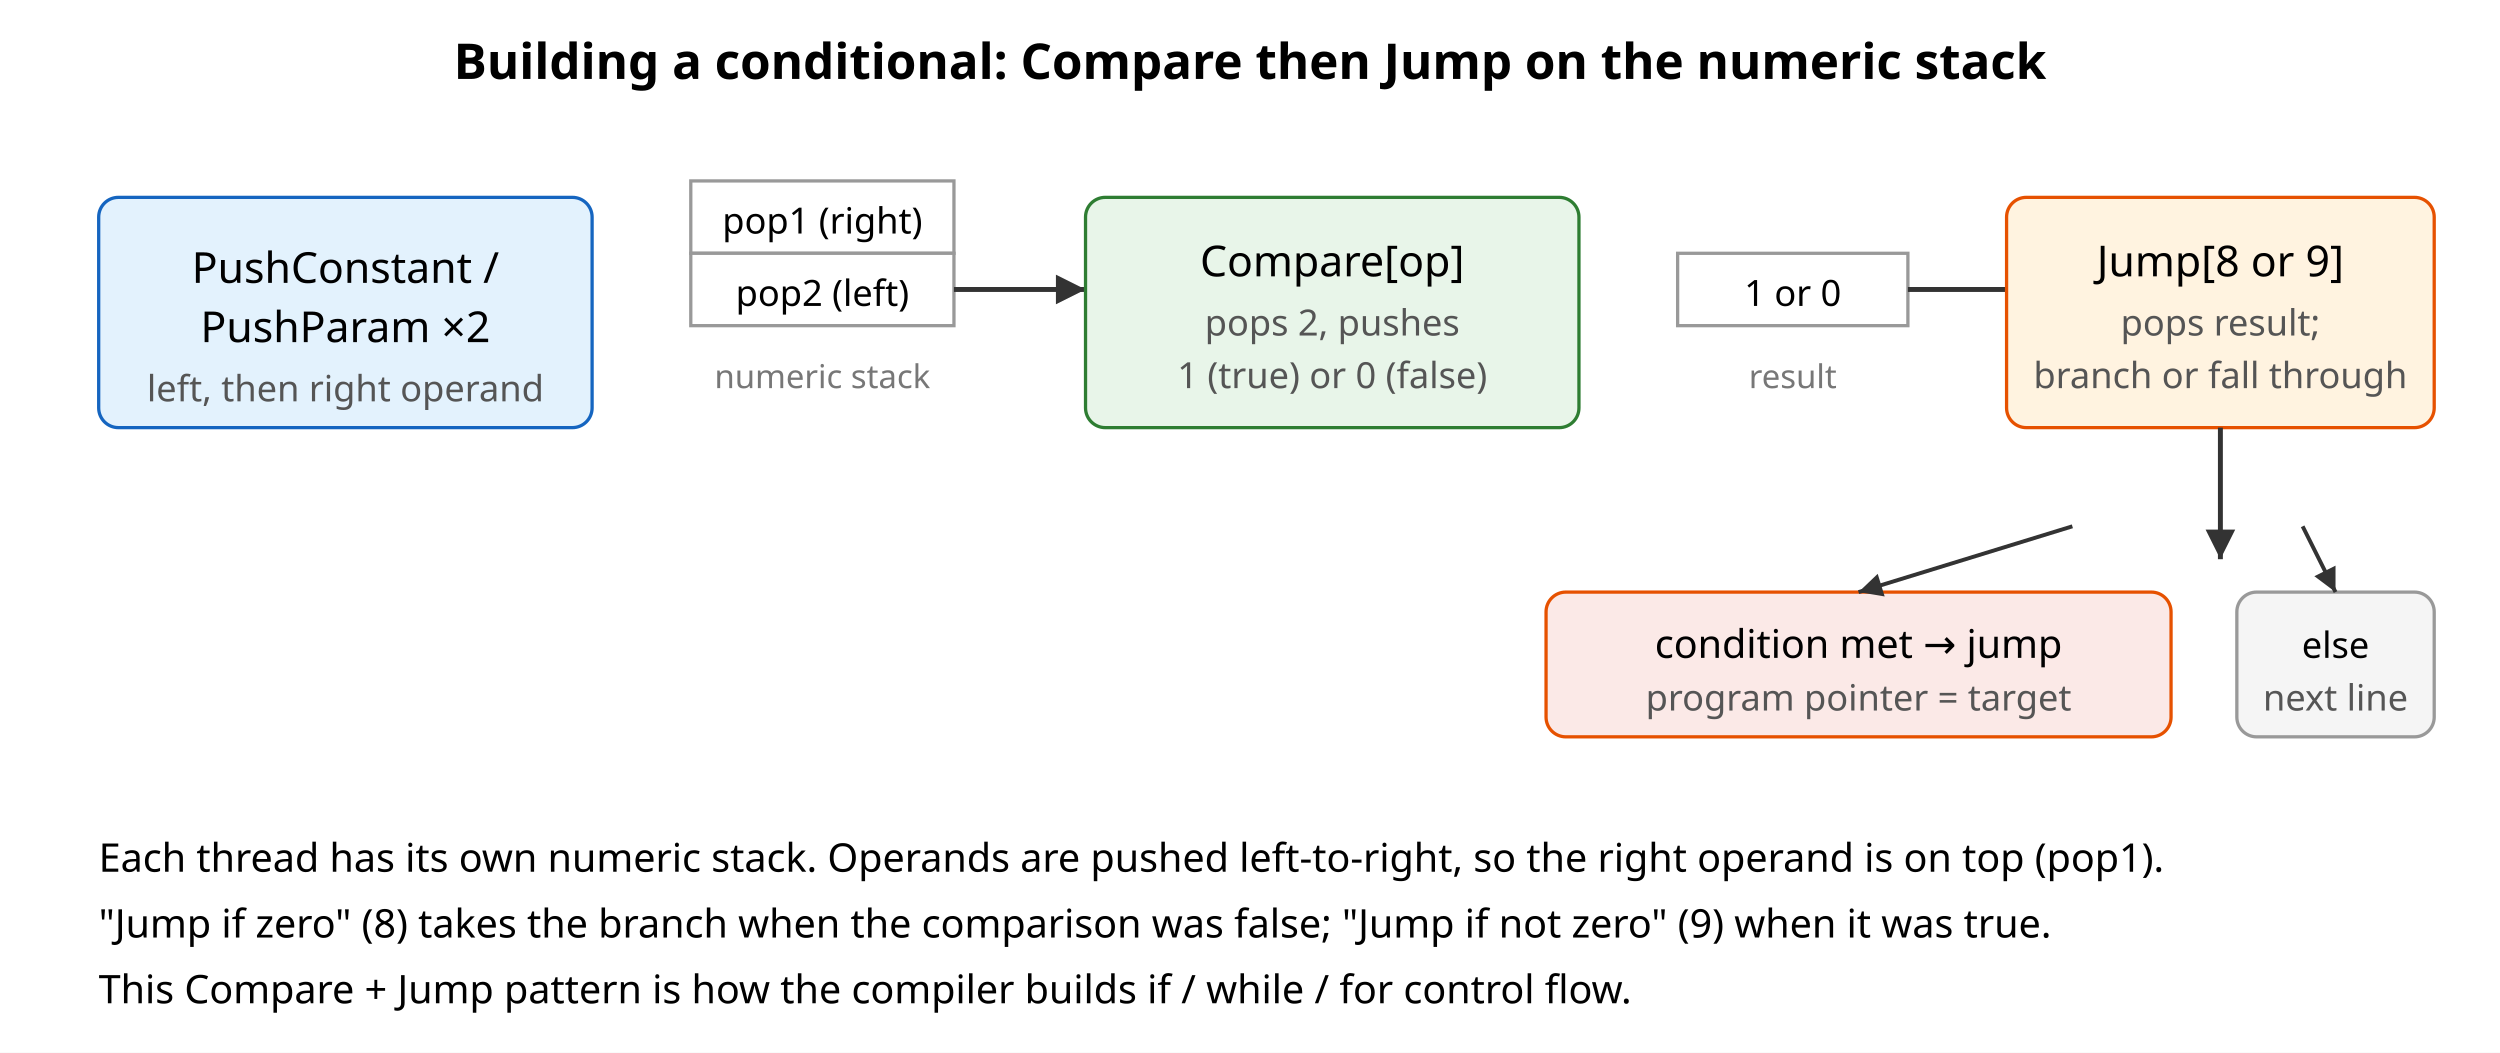
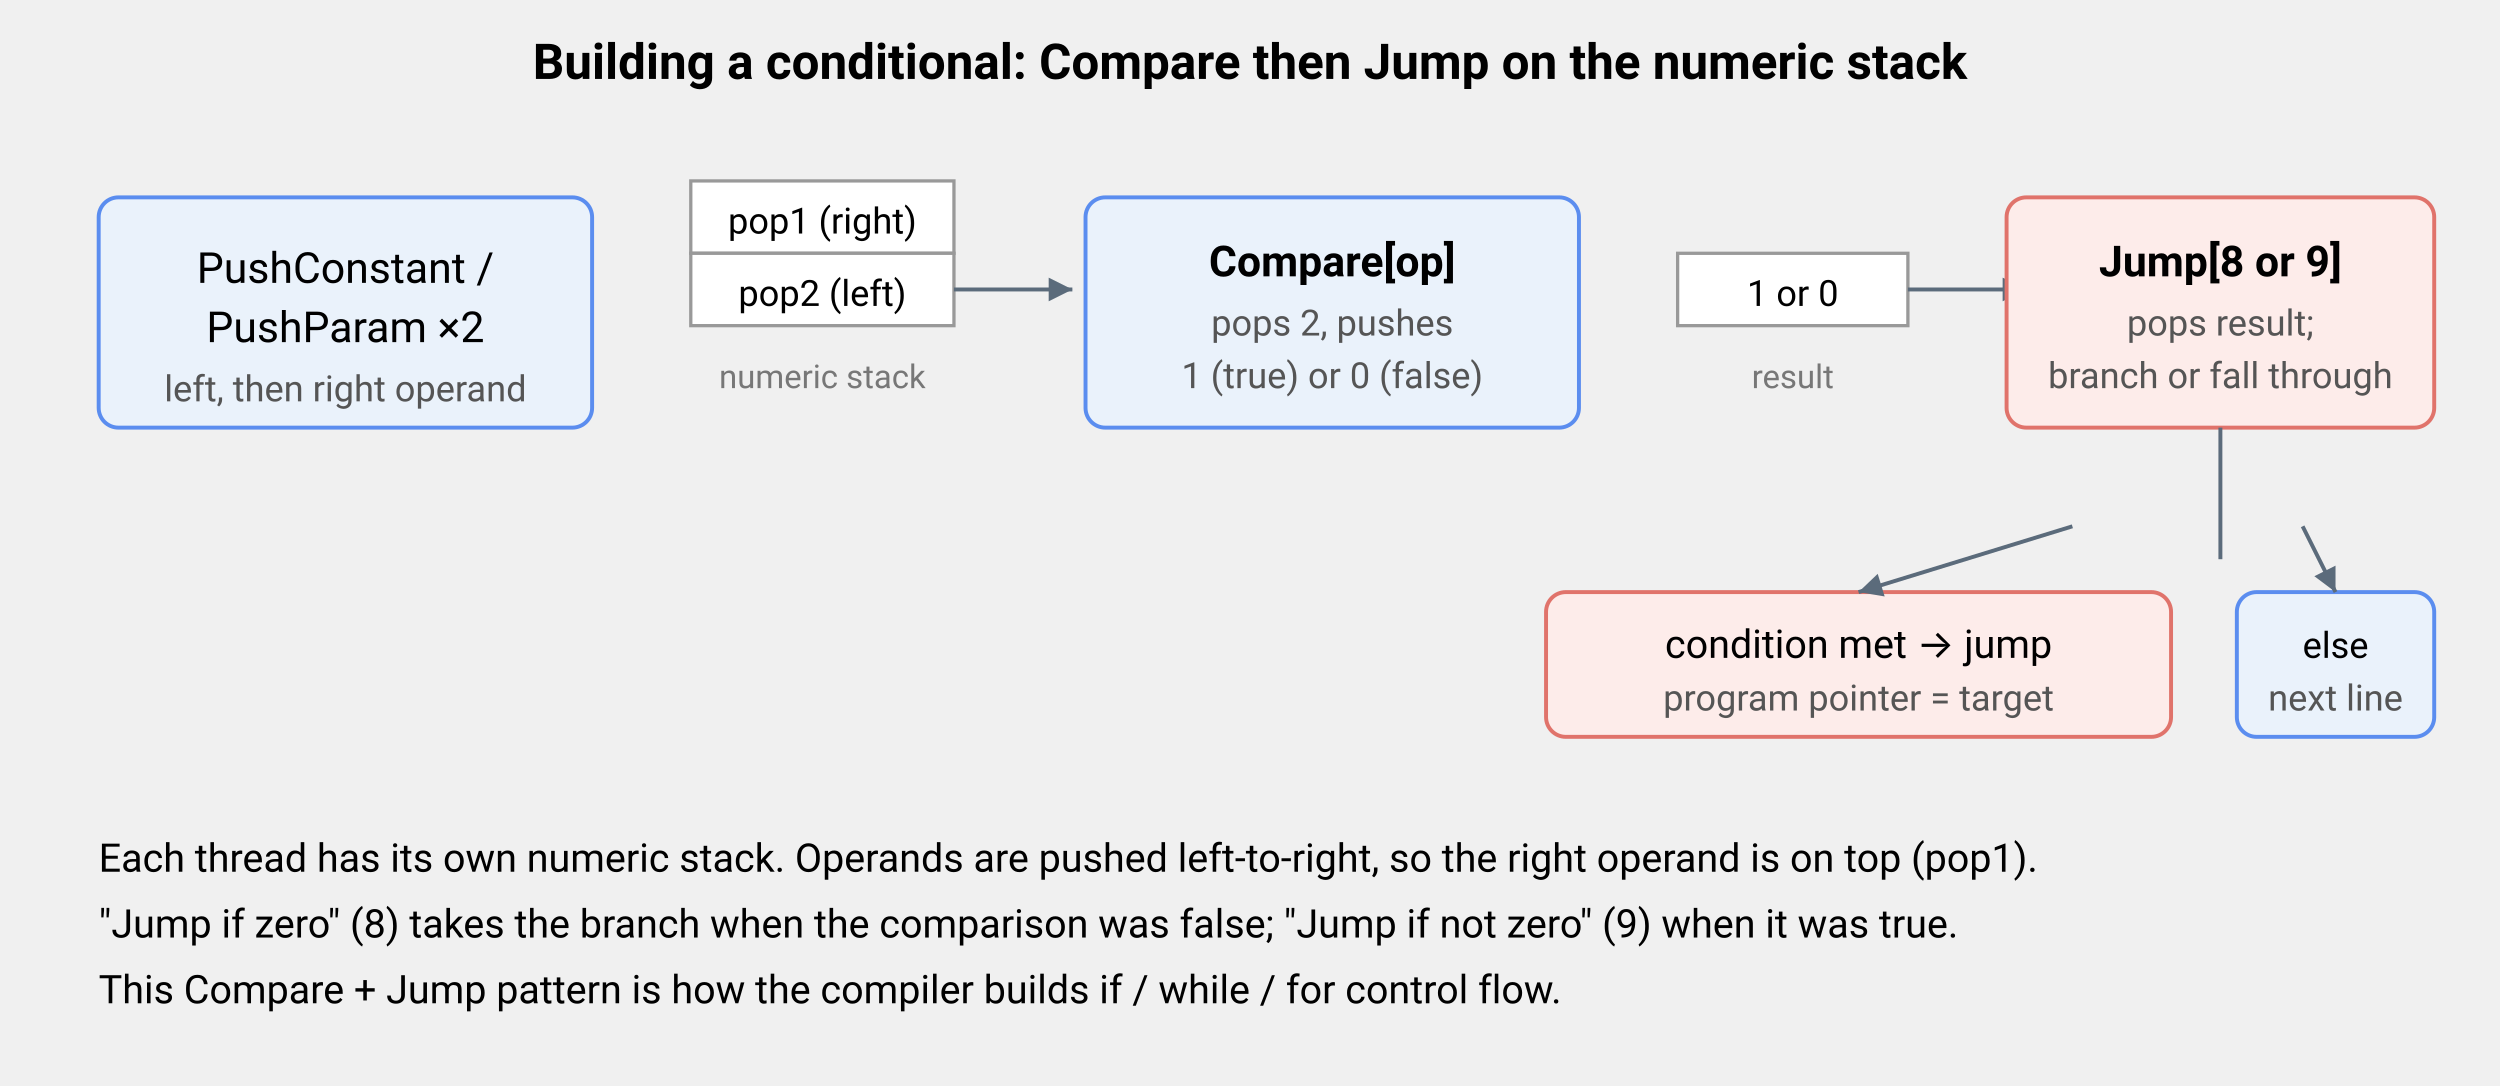
- <svg xmlns="http://www.w3.org/2000/svg" width="760" height="320" font-family="sans-serif" font-size="13">
-   <rect x="0" y="0" width="760" height="320" fill="#ffffff" />
+ <svg xmlns="http://www.w3.org/2000/svg" width="760" height="330" viewBox="0 0 760 330" font-family="-apple-system,Segoe UI,Roboto,sans-serif" font-size="13">
+   <defs>
+     <marker id="arrow" markerWidth="8" markerHeight="8" refX="6" refY="3" orient="auto">
+       <path d="M0,0 L6,3 L0,6 Z" fill="#5b6b7b" />
+     </marker>
+   </defs>
  <text x="380" y="24" text-anchor="middle" font-size="15" font-weight="bold">Building a conditional: Compare then Jump on the numeric stack</text>
-   <rect x="30" y="60" width="150" height="70" rx="6" fill="#e3f2fd" stroke="#1565c0" />
+   <rect x="30" y="60" width="150" height="70" rx="6" fill="#eaf2fb" stroke="#5b8def" stroke-width="1.2" />
  <text x="105" y="86" text-anchor="middle">PushConstant /</text>
  <text x="105" y="104" text-anchor="middle">PushParam ×2</text>
  <text x="105" y="122" text-anchor="middle" font-size="11" fill="#555">left, then right operand</text>
  <rect x="210" y="55" width="80" height="22" fill="#fff" stroke="#999" />
  <text x="250" y="71" text-anchor="middle" font-size="11">pop1 (right)</text>
  <rect x="210" y="77" width="80" height="22" fill="#fff" stroke="#999" />
  <text x="250" y="93" text-anchor="middle" font-size="11">pop2 (left)</text>
  <text x="250" y="118" text-anchor="middle" font-size="10" fill="#777">numeric stack</text>
-   <line x1="290" y1="88" x2="330" y2="88" stroke="#333" stroke-width="1.5" marker-end="url(#a)" />
-   <rect x="330" y="60" width="150" height="70" rx="6" fill="#e8f5e9" stroke="#2e7d32" />
-   <text x="405" y="84" text-anchor="middle">Compare[op]</text>
+   <path d="M290,88 L326,88" fill="none" stroke="#5b6b7b" stroke-width="1.2" marker-end="url(#arrow)" />
+   <rect x="330" y="60" width="150" height="70" rx="6" fill="#eaf2fb" stroke="#5b8def" stroke-width="1.2" />
+   <text x="405" y="84" text-anchor="middle" font-weight="bold">Compare[op]</text>
  <text x="405" y="102" text-anchor="middle" font-size="11" fill="#555">pops 2, pushes</text>
  <text x="405" y="118" text-anchor="middle" font-size="11" fill="#555">1 (true) or 0 (false)</text>
  <rect x="510" y="77" width="70" height="22" fill="#fff" stroke="#999" />
  <text x="545" y="93" text-anchor="middle" font-size="11">1 or 0</text>
  <text x="545" y="118" text-anchor="middle" font-size="10" fill="#777">result</text>
-   <line x1="580" y1="88" x2="620" y2="88" stroke="#333" stroke-width="1.5" marker-end="url(#a)" />
-   <rect x="610" y="60" width="130" height="70" rx="6" fill="#fff3e0" stroke="#e65100" />
-   <text x="675" y="84" text-anchor="middle">Jump[8 or 9]</text>
+   <path d="M580,88 L616,88" fill="none" stroke="#5b6b7b" stroke-width="1.2" marker-end="url(#arrow)" />
+   <rect x="610" y="60" width="130" height="70" rx="6" fill="#fdecea" stroke="#e0736b" stroke-width="1.2" />
+   <text x="675" y="84" text-anchor="middle" font-weight="bold">Jump[8 or 9]</text>
  <text x="675" y="102" text-anchor="middle" font-size="11" fill="#555">pops result;</text>
  <text x="675" y="118" text-anchor="middle" font-size="11" fill="#555">branch or fall through</text>
-   <line x1="675" y1="130" x2="675" y2="170" stroke="#333" stroke-width="1.5" marker-end="url(#a)" />
-   <rect x="470" y="180" width="190" height="44" rx="6" fill="#fbe9e7" stroke="#e65100" />
+   <path d="M675,130 L675,170" fill="none" stroke="#5b6b7b" stroke-width="1.2" />
+   <rect x="470" y="180" width="190" height="44" rx="6" fill="#fdecea" stroke="#e0736b" stroke-width="1.2" />
  <text x="565" y="200" text-anchor="middle" font-size="12">condition met → jump</text>
  <text x="565" y="216" text-anchor="middle" font-size="11" fill="#555">program pointer = target</text>
-   <rect x="680" y="180" width="60" height="44" rx="6" fill="#f5f5f5" stroke="#999" />
+   <rect x="680" y="180" width="60" height="44" rx="6" fill="#eaf2fb" stroke="#5b8def" stroke-width="1.2" />
  <text x="710" y="200" text-anchor="middle" font-size="11">else</text>
  <text x="710" y="216" text-anchor="middle" font-size="11" fill="#555">next line</text>
-   <line x1="630" y1="160" x2="565" y2="180" stroke="#333" stroke-width="1.2" marker-end="url(#a)" />
-   <line x1="700" y1="160" x2="710" y2="180" stroke="#333" stroke-width="1.2" marker-end="url(#a)" />
+   <path d="M630,160 L565,180" fill="none" stroke="#5b6b7b" stroke-width="1.2" marker-end="url(#arrow)" />
+   <path d="M700,160 L710,180" fill="none" stroke="#5b6b7b" stroke-width="1.2" marker-end="url(#arrow)" />
  <text x="30" y="265" font-size="12">Each thread has its own numeric stack. Operands are pushed left-to-right, so the right operand is on top (pop1).</text>
  <text x="30" y="285" font-size="12">"Jump if zero" (8) takes the branch when the comparison was false; "Jump if not zero" (9) when it was true.</text>
  <text x="30" y="305" font-size="12">This Compare + Jump pattern is how the compiler builds if / while / for control flow.</text>
-   <defs>
-     <marker id="a" markerWidth="8" markerHeight="8" refX="6" refY="3" orient="auto">
-       <path d="M0,0 L6,3 L0,6 Z" fill="#333" />
-     </marker>
-   </defs>
</svg>
